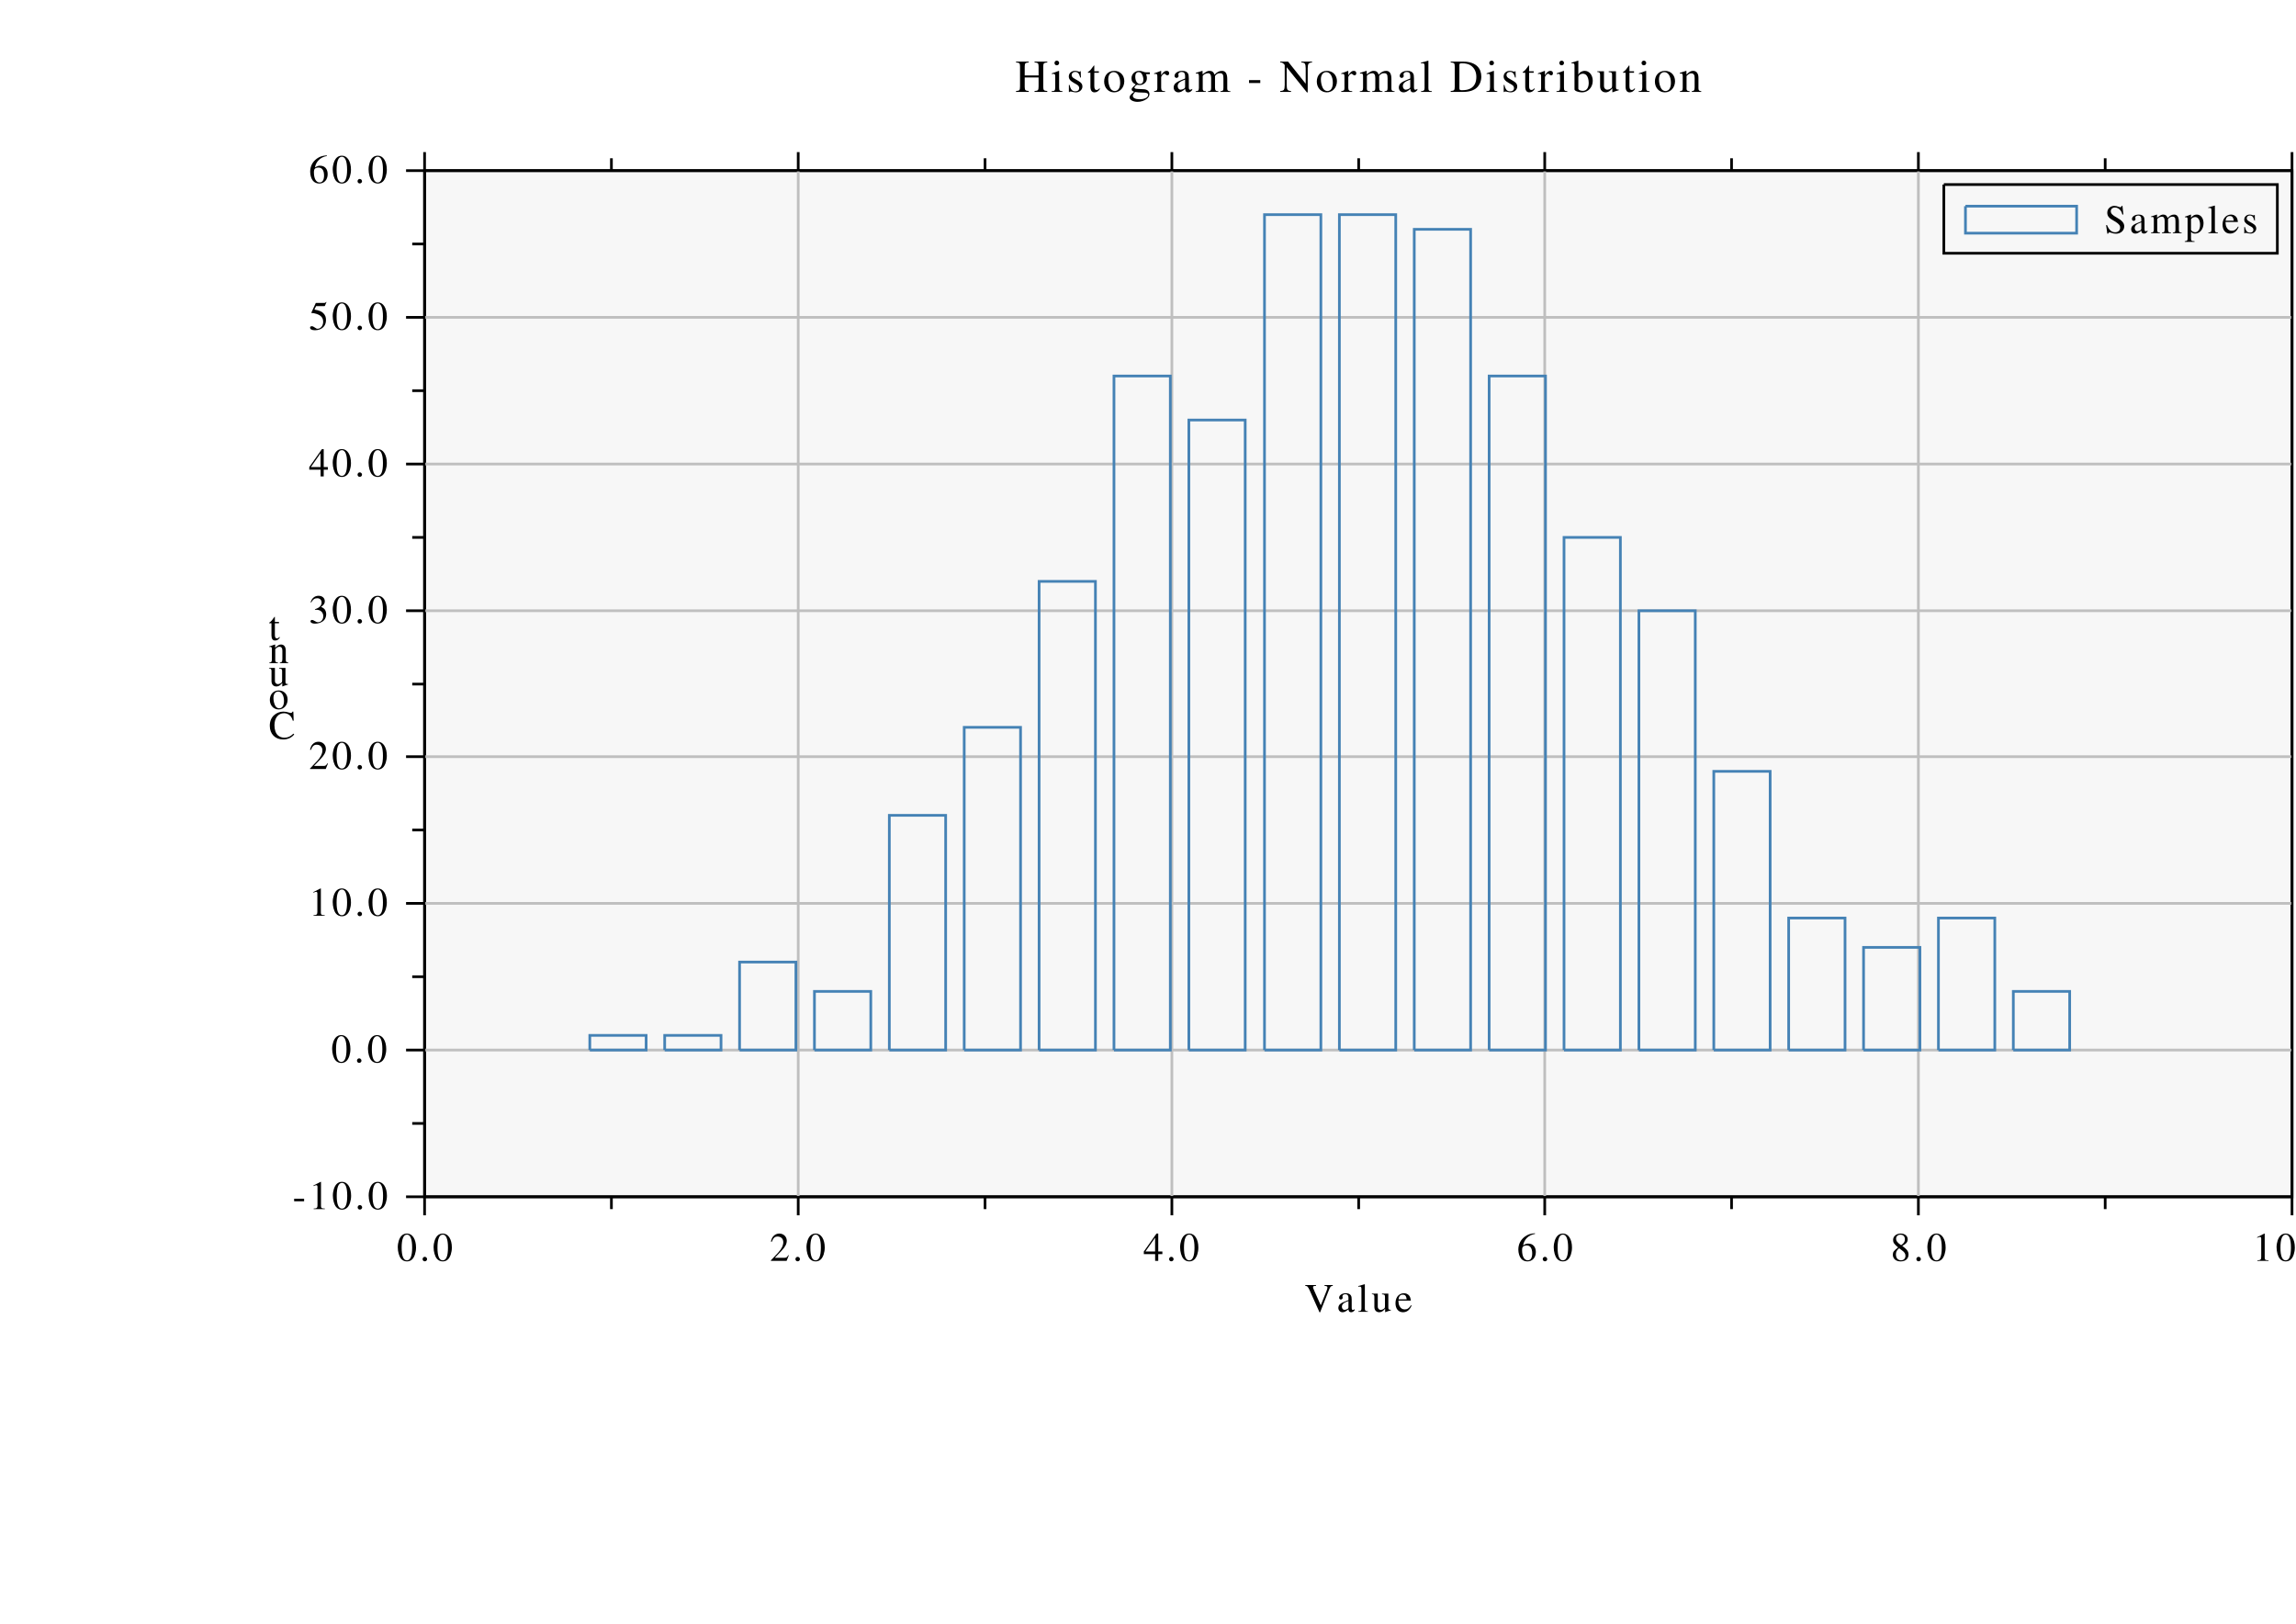
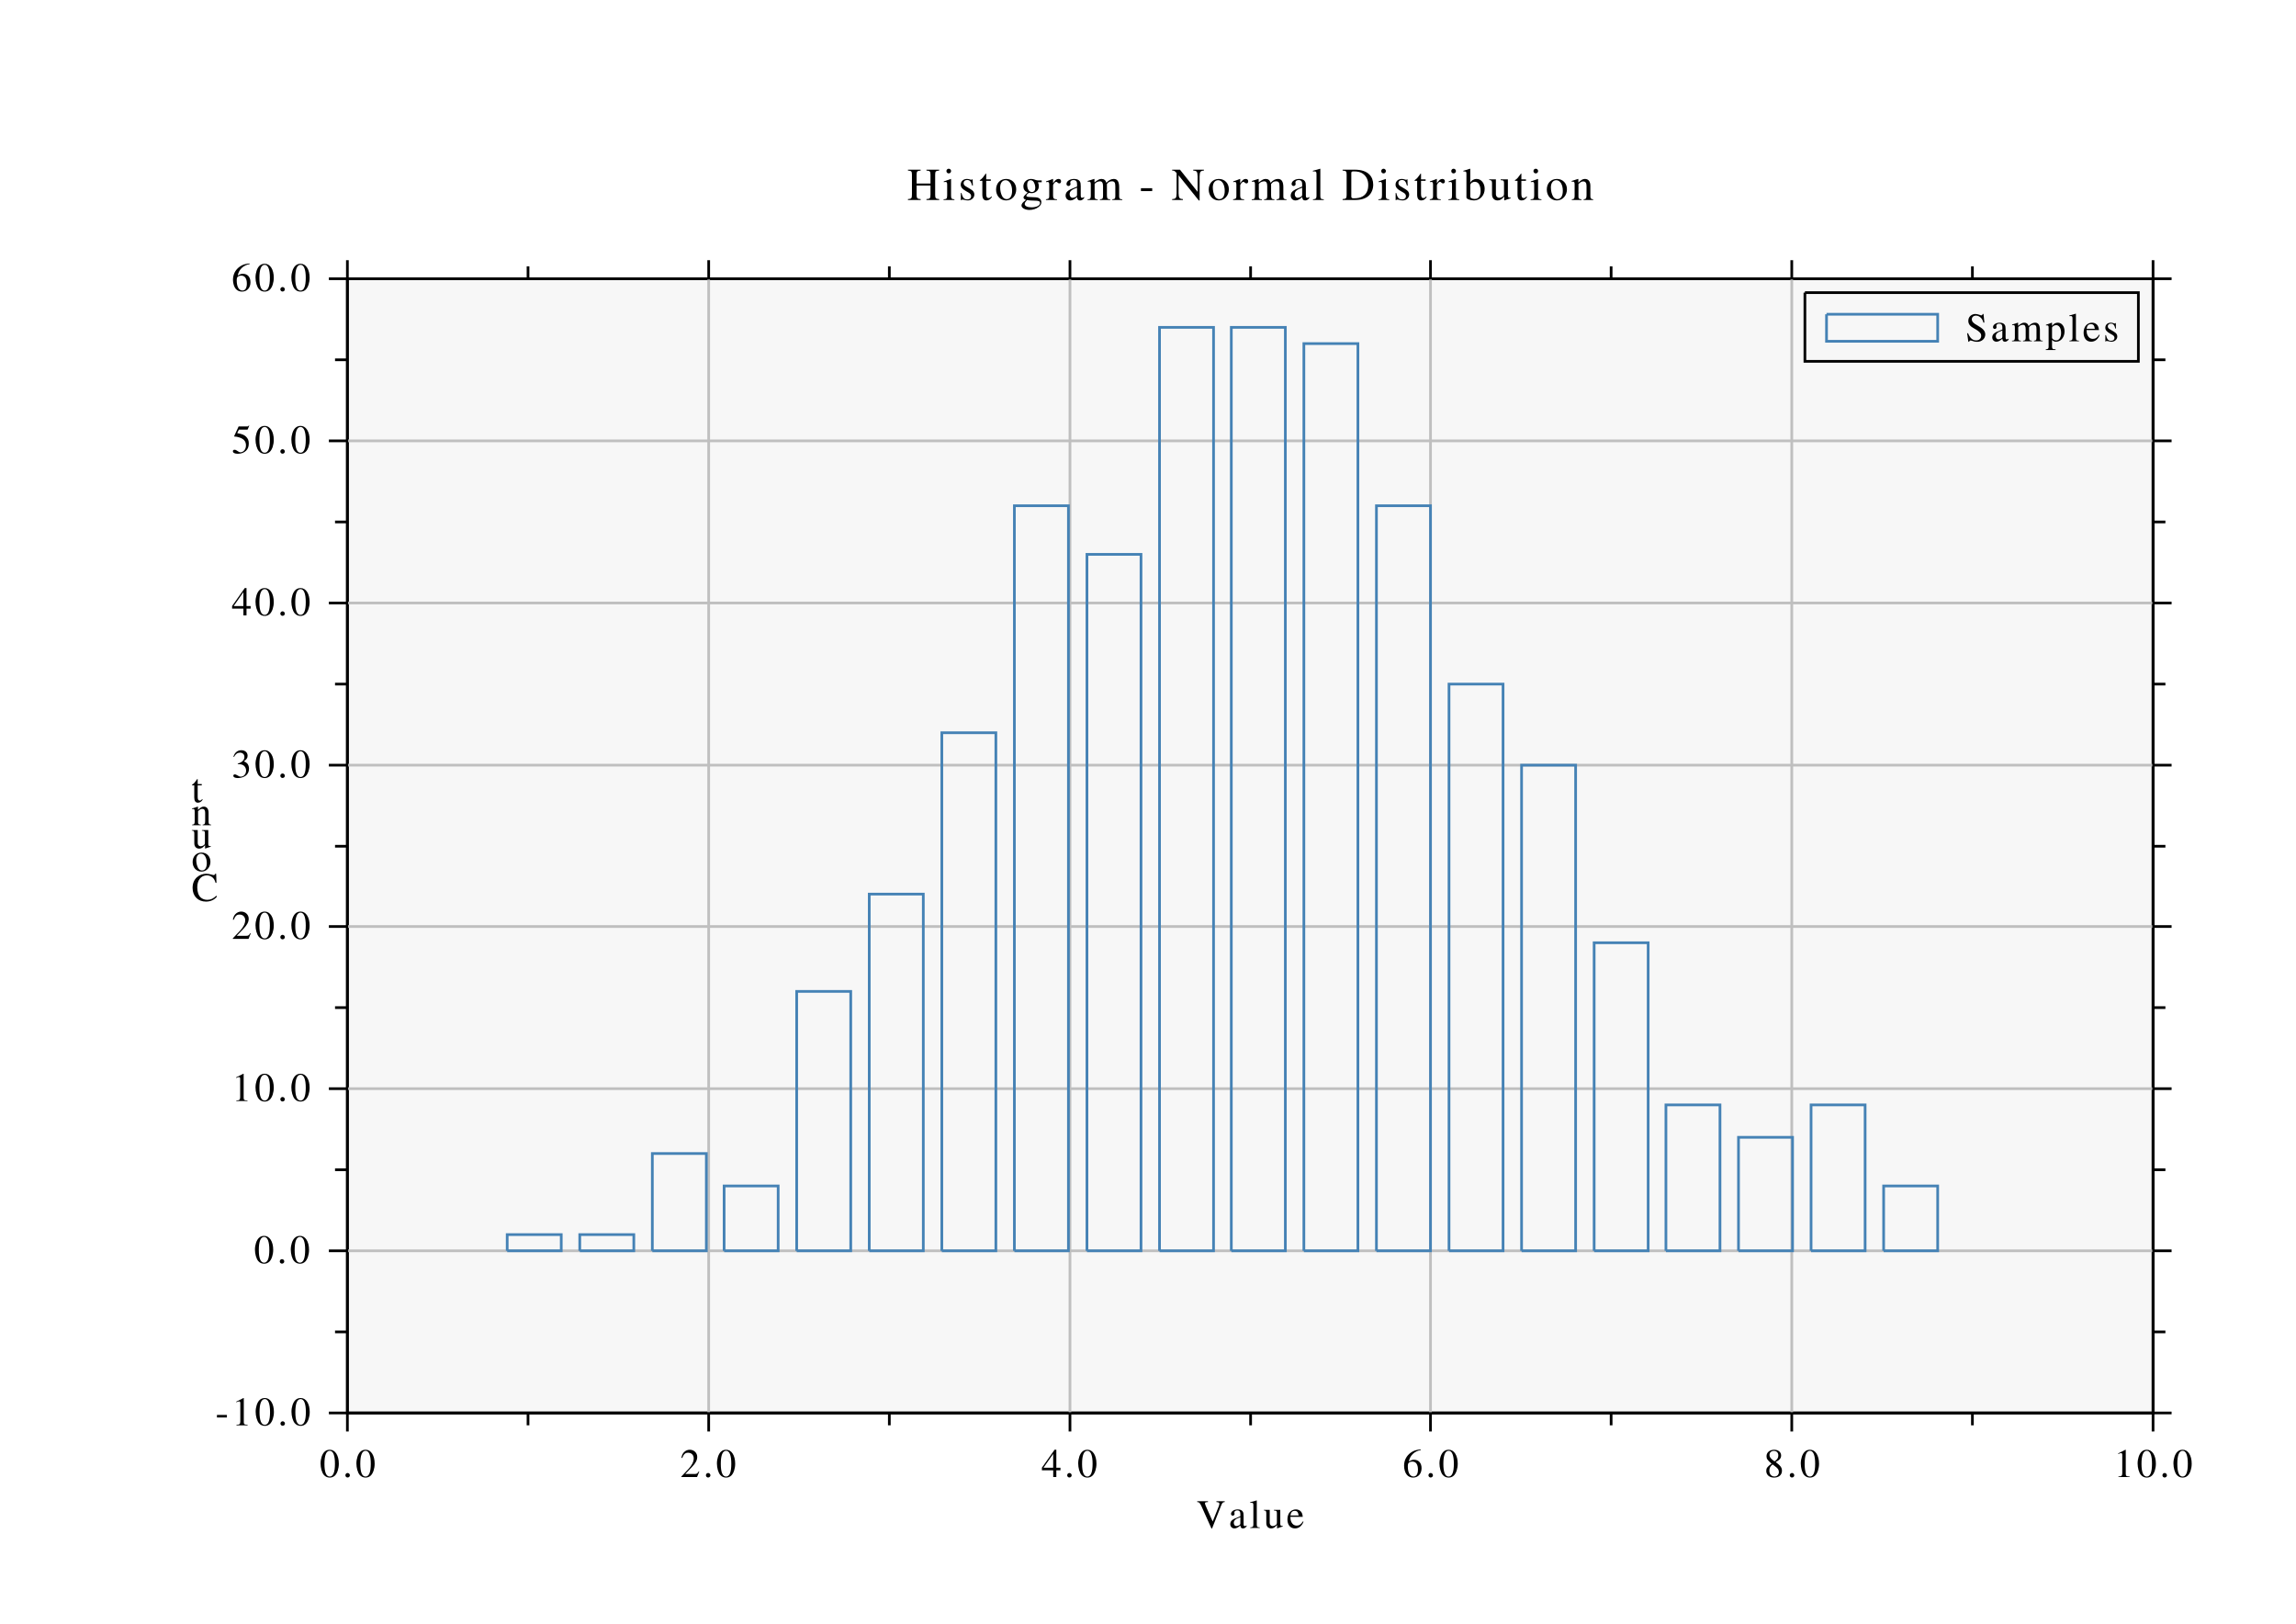
<svg xmlns="http://www.w3.org/2000/svg" width="853" height="603">
  <g fill="none" stroke="#000000" stroke-width="1.000">
-     <rect x="157.74" y="63.38" width="694.78" height="382.16" fill="#f7f7f7" stroke="none" />
-   </g>
-   <g fill="none" stroke="#000000" stroke-width="1.000">
-     <line x1="157.74" y1="444.55" x2="851.52" y2="444.55" />
-     <line x1="157.74" y1="444.55" x2="157.74" y2="451.43" />
-     <line x1="227.15" y1="449.13" x2="227.15" y2="444.55" />
-     <line x1="296.55" y1="444.55" x2="296.55" y2="451.43" />
-     <line x1="365.96" y1="449.13" x2="365.96" y2="444.55" />
-     <line x1="435.37" y1="444.55" x2="435.37" y2="451.43" />
-     <line x1="504.77" y1="449.13" x2="504.77" y2="444.55" />
-     <line x1="573.89" y1="444.55" x2="573.89" y2="451.43" />
-     <line x1="643.30" y1="449.13" x2="643.30" y2="444.55" />
-     <line x1="712.71" y1="444.55" x2="712.71" y2="451.43" />
-     <line x1="782.11" y1="449.13" x2="782.11" y2="444.55" />
-   </g>
-   <g font-family="Times" font-weight="normal" font-style="normal" font-size="15" stroke="none" fill="#000000">
-     <text x="147.42" y="468.35">0</text>
-     <text x="155.95" y="468.35">.</text>
-     <text x="160.73" y="468.35">0</text>
-     <text x="285.94" y="468.35">2</text>
-     <text x="294.47" y="468.35">.</text>
-     <text x="299.26" y="468.35">0</text>
-     <text x="424.76" y="468.35">4</text>
-     <text x="433.29" y="468.35">.</text>
-     <text x="438.07" y="468.35">0</text>
-     <text x="563.57" y="468.35">6</text>
-     <text x="572.10" y="468.35">.</text>
-     <text x="576.88" y="468.35">0</text>
-     <text x="702.38" y="468.35">8</text>
-     <text x="710.91" y="468.35">.</text>
-     <text x="715.69" y="468.35">0</text>
-     <text x="836.89" y="468.35">1</text>
-     <text x="845.42" y="468.35">0</text>
-     <text x="853.95" y="468.35">.</text>
-     <text x="858.74" y="468.35">0</text>
-   </g>
-   <g font-family="Times" font-weight="normal" font-style="normal" font-size="15" stroke="none" fill="#000000">
-     <text x="484.70" y="487.28">V</text>
-     <text x="496.66" y="487.28">a</text>
-     <text x="504.33" y="487.28">l</text>
-     <text x="509.54" y="487.28">u</text>
-     <text x="518.07" y="487.28">e</text>
-   </g>
-   <g fill="none" stroke="#000000" stroke-width="1.000">
-     <line x1="851.52" y1="444.55" x2="851.52" y2="451.43" />
-     <line x1="157.74" y1="444.55" x2="157.74" y2="63.38" />
-     <line x1="150.86" y1="444.55" x2="157.74" y2="444.55" />
-     <line x1="157.74" y1="417.30" x2="153.15" y2="417.30" />
-     <line x1="150.86" y1="390.05" x2="157.74" y2="390.05" />
-     <line x1="157.74" y1="362.81" x2="153.15" y2="362.81" />
-     <line x1="150.86" y1="335.56" x2="157.74" y2="335.56" />
-     <line x1="157.74" y1="308.31" x2="153.15" y2="308.31" />
-     <line x1="150.86" y1="281.07" x2="157.74" y2="281.07" />
-     <line x1="157.74" y1="254.11" x2="153.15" y2="254.11" />
-     <line x1="150.86" y1="226.86" x2="157.74" y2="226.86" />
-     <line x1="157.74" y1="199.62" x2="153.15" y2="199.62" />
-     <line x1="150.86" y1="172.37" x2="157.74" y2="172.37" />
-     <line x1="157.74" y1="145.12" x2="153.15" y2="145.12" />
-     <line x1="150.86" y1="117.88" x2="157.74" y2="117.88" />
-     <line x1="157.74" y1="90.63" x2="153.15" y2="90.63" />
-   </g>
-   <g font-family="Times" font-weight="normal" font-style="normal" font-size="15" stroke="none" fill="#000000">
-     <text x="108.70" y="449.13">-</text>
-     <text x="114.77" y="449.13">1</text>
-     <text x="123.30" y="449.13">0</text>
-     <text x="131.83" y="449.13">.</text>
-     <text x="136.61" y="449.13">0</text>
-     <text x="123.04" y="394.64">0</text>
-     <text x="131.57" y="394.64">.</text>
-     <text x="136.35" y="394.64">0</text>
-     <text x="114.72" y="340.15">1</text>
-     <text x="123.25" y="340.15">0</text>
-     <text x="131.78" y="340.15">.</text>
-     <text x="136.57" y="340.15">0</text>
-     <text x="114.72" y="285.66">2</text>
-     <text x="123.25" y="285.66">0</text>
-     <text x="131.78" y="285.66">.</text>
-     <text x="136.57" y="285.66">0</text>
-     <text x="114.72" y="231.45">3</text>
-     <text x="123.25" y="231.45">0</text>
-     <text x="131.78" y="231.45">.</text>
-     <text x="136.57" y="231.45">0</text>
-     <text x="114.72" y="176.96">4</text>
-     <text x="123.25" y="176.96">0</text>
-     <text x="131.78" y="176.96">.</text>
-     <text x="136.57" y="176.96">0</text>
-     <text x="114.72" y="122.46">5</text>
-     <text x="123.25" y="122.46">0</text>
-     <text x="131.78" y="122.46">.</text>
-     <text x="136.57" y="122.46">0</text>
-     <text x="114.72" y="67.97">6</text>
-     <text x="123.25" y="67.97">0</text>
-     <text x="131.78" y="67.97">.</text>
-     <text x="136.57" y="67.97">0</text>
-   </g>
-   <g font-family="Times" font-weight="normal" font-style="normal" font-size="15" stroke="none" fill="#000000">
-     <text x="99.81" y="274.47" rotate="-90">C</text>
-     <text x="99.81" y="263.37" rotate="-90">o</text>
-     <text x="99.81" y="254.84" rotate="-90">u</text>
-     <text x="99.81" y="246.31" rotate="-90">n</text>
-     <text x="99.81" y="237.77" rotate="-90">t</text>
-   </g>
-   <g fill="none" stroke="#000000" stroke-width="1.000">
-     <line x1="150.86" y1="63.38" x2="157.74" y2="63.38" />
-     <line x1="157.74" y1="63.38" x2="851.52" y2="63.38" />
-     <line x1="157.74" y1="63.38" x2="157.74" y2="56.50" />
-     <line x1="227.15" y1="58.79" x2="227.15" y2="63.38" />
-     <line x1="296.55" y1="63.38" x2="296.55" y2="56.50" />
-     <line x1="365.96" y1="58.79" x2="365.96" y2="63.38" />
-     <line x1="435.37" y1="63.38" x2="435.37" y2="56.50" />
-     <line x1="504.77" y1="58.79" x2="504.77" y2="63.38" />
-     <line x1="573.89" y1="63.38" x2="573.89" y2="56.50" />
-     <line x1="643.30" y1="58.79" x2="643.30" y2="63.38" />
-     <line x1="712.71" y1="63.38" x2="712.71" y2="56.50" />
-     <line x1="782.11" y1="58.79" x2="782.11" y2="63.38" />
-     <line x1="851.52" y1="63.38" x2="851.52" y2="56.50" />
-     <line x1="851.52" y1="444.55" x2="851.52" y2="63.38" />
-     <line x1="851.52" y1="444.55" x2="851.52" y2="444.55" />
-     <line x1="851.52" y1="417.30" x2="851.52" y2="417.30" />
-     <line x1="851.52" y1="390.05" x2="851.52" y2="390.05" />
-     <line x1="851.52" y1="362.81" x2="851.52" y2="362.81" />
-     <line x1="851.52" y1="335.56" x2="851.52" y2="335.56" />
-     <line x1="851.52" y1="308.31" x2="851.52" y2="308.31" />
-     <line x1="851.52" y1="281.07" x2="851.52" y2="281.07" />
-     <line x1="851.52" y1="254.11" x2="851.52" y2="254.11" />
-     <line x1="851.52" y1="226.86" x2="851.52" y2="226.86" />
-     <line x1="851.52" y1="199.62" x2="851.52" y2="199.62" />
-     <line x1="851.52" y1="172.37" x2="851.52" y2="172.37" />
-     <line x1="851.52" y1="145.12" x2="851.52" y2="145.12" />
-     <line x1="851.52" y1="117.88" x2="851.52" y2="117.88" />
-     <line x1="851.52" y1="90.63" x2="851.52" y2="90.63" />
-     <line x1="851.52" y1="63.38" x2="851.52" y2="63.38" />
-     <polyline points="  157.74, 63.38 851.52, 63.38 851.52, 444.55 157.74, 444.55 157.74, 63.38" />
+     <rect x="129.06" y="103.54" width="671.83" height="422.31" fill="#f7f7f7" stroke="none" />
+   </g>
+   <g fill="none" stroke="#000000" stroke-width="1.000">
+     <line x1="129.06" y1="524.85" x2="799.89" y2="524.85" />
+     <line x1="129.06" y1="524.85" x2="129.06" y2="531.73" />
+     <line x1="196.17" y1="529.44" x2="196.17" y2="524.85" />
+     <line x1="263.29" y1="524.85" x2="263.29" y2="531.73" />
+     <line x1="330.40" y1="529.44" x2="330.40" y2="524.85" />
+     <line x1="397.51" y1="524.85" x2="397.51" y2="531.73" />
+     <line x1="464.62" y1="529.44" x2="464.62" y2="524.85" />
+     <line x1="531.45" y1="524.85" x2="531.45" y2="531.73" />
+     <line x1="598.56" y1="529.44" x2="598.56" y2="524.85" />
+     <line x1="665.67" y1="524.85" x2="665.67" y2="531.73" />
+     <line x1="732.78" y1="529.44" x2="732.78" y2="524.85" />
+   </g>
+   <g font-family="Times" font-weight="normal" font-style="normal" font-size="15" stroke="none" fill="#000000">
+     <text x="118.74" y="548.65">0</text>
+     <text x="127.27" y="548.65">.</text>
+     <text x="132.05" y="548.65">0</text>
+     <text x="252.67" y="548.65">2</text>
+     <text x="261.21" y="548.65">.</text>
+     <text x="265.99" y="548.65">0</text>
+     <text x="386.90" y="548.65">4</text>
+     <text x="395.43" y="548.65">.</text>
+     <text x="400.21" y="548.65">0</text>
+     <text x="521.12" y="548.65">6</text>
+     <text x="529.65" y="548.65">.</text>
+     <text x="534.43" y="548.65">0</text>
+     <text x="655.35" y="548.65">8</text>
+     <text x="663.88" y="548.65">.</text>
+     <text x="668.66" y="548.65">0</text>
+     <text x="785.27" y="548.65">1</text>
+     <text x="793.80" y="548.65">0</text>
+     <text x="802.33" y="548.65">.</text>
+     <text x="807.11" y="548.65">0</text>
+   </g>
+   <g font-family="Times" font-weight="normal" font-style="normal" font-size="15" stroke="none" fill="#000000">
+     <text x="444.55" y="567.58">V</text>
+     <text x="456.50" y="567.58">a</text>
+     <text x="464.18" y="567.58">l</text>
+     <text x="469.39" y="567.58">u</text>
+     <text x="477.92" y="567.58">e</text>
+   </g>
+   <g fill="none" stroke="#000000" stroke-width="1.000">
+     <line x1="799.89" y1="524.85" x2="799.89" y2="531.73" />
+     <line x1="129.06" y1="524.85" x2="129.06" y2="103.54" />
+     <line x1="122.18" y1="524.85" x2="129.06" y2="524.85" />
+     <line x1="129.06" y1="494.74" x2="124.47" y2="494.74" />
+     <line x1="122.18" y1="464.62" x2="129.06" y2="464.62" />
+     <line x1="129.06" y1="434.51" x2="124.47" y2="434.51" />
+     <line x1="122.18" y1="404.39" x2="129.06" y2="404.39" />
+     <line x1="129.06" y1="374.28" x2="124.47" y2="374.28" />
+     <line x1="122.18" y1="344.16" x2="129.06" y2="344.16" />
+     <line x1="129.06" y1="314.34" x2="124.47" y2="314.34" />
+     <line x1="122.18" y1="284.22" x2="129.06" y2="284.22" />
+     <line x1="129.06" y1="254.11" x2="124.47" y2="254.11" />
+     <line x1="122.18" y1="223.99" x2="129.06" y2="223.99" />
+     <line x1="129.06" y1="193.88" x2="124.47" y2="193.88" />
+     <line x1="122.18" y1="163.76" x2="129.06" y2="163.76" />
+     <line x1="129.06" y1="133.65" x2="124.47" y2="133.65" />
+   </g>
+   <g font-family="Times" font-weight="normal" font-style="normal" font-size="15" stroke="none" fill="#000000">
+     <text x="80.02" y="529.44">-</text>
+     <text x="86.09" y="529.44">1</text>
+     <text x="94.62" y="529.44">0</text>
+     <text x="103.15" y="529.44">.</text>
+     <text x="107.93" y="529.44">0</text>
+     <text x="94.36" y="469.21">0</text>
+     <text x="102.89" y="469.21">.</text>
+     <text x="107.67" y="469.21">0</text>
+     <text x="86.04" y="408.98">1</text>
+     <text x="94.57" y="408.98">0</text>
+     <text x="103.10" y="408.98">.</text>
+     <text x="107.89" y="408.98">0</text>
+     <text x="86.04" y="348.75">2</text>
+     <text x="94.57" y="348.75">0</text>
+     <text x="103.10" y="348.75">.</text>
+     <text x="107.89" y="348.75">0</text>
+     <text x="86.04" y="288.81">3</text>
+     <text x="94.57" y="288.81">0</text>
+     <text x="103.10" y="288.81">.</text>
+     <text x="107.89" y="288.81">0</text>
+     <text x="86.04" y="228.58">4</text>
+     <text x="94.57" y="228.58">0</text>
+     <text x="103.10" y="228.58">.</text>
+     <text x="107.89" y="228.58">0</text>
+     <text x="86.04" y="168.35">5</text>
+     <text x="94.57" y="168.35">0</text>
+     <text x="103.10" y="168.35">.</text>
+     <text x="107.89" y="168.35">0</text>
+     <text x="86.04" y="108.12">6</text>
+     <text x="94.57" y="108.12">0</text>
+     <text x="103.10" y="108.12">.</text>
+     <text x="107.89" y="108.12">0</text>
+   </g>
+   <g font-family="Times" font-weight="normal" font-style="normal" font-size="15" stroke="none" fill="#000000">
+     <text x="71.13" y="334.70" rotate="-90">C</text>
+     <text x="71.13" y="323.60" rotate="-90">o</text>
+     <text x="71.13" y="315.07" rotate="-90">u</text>
+     <text x="71.13" y="306.53" rotate="-90">n</text>
+     <text x="71.13" y="298.00" rotate="-90">t</text>
+   </g>
+   <g fill="none" stroke="#000000" stroke-width="1.000">
+     <line x1="122.18" y1="103.54" x2="129.06" y2="103.54" />
+     <line x1="129.06" y1="103.54" x2="799.89" y2="103.54" />
+     <line x1="129.06" y1="103.54" x2="129.06" y2="96.65" />
+     <line x1="196.17" y1="98.95" x2="196.17" y2="103.54" />
+     <line x1="263.29" y1="103.54" x2="263.29" y2="96.65" />
+     <line x1="330.40" y1="98.95" x2="330.40" y2="103.54" />
+     <line x1="397.51" y1="103.54" x2="397.51" y2="96.65" />
+     <line x1="464.62" y1="98.95" x2="464.62" y2="103.54" />
+     <line x1="531.45" y1="103.54" x2="531.45" y2="96.65" />
+     <line x1="598.56" y1="98.95" x2="598.56" y2="103.54" />
+     <line x1="665.67" y1="103.54" x2="665.67" y2="96.65" />
+     <line x1="732.78" y1="98.95" x2="732.78" y2="103.54" />
+     <line x1="799.89" y1="103.54" x2="799.89" y2="96.65" />
+     <line x1="799.89" y1="524.85" x2="799.89" y2="103.54" />
+     <line x1="806.78" y1="524.85" x2="799.89" y2="524.85" />
+     <line x1="799.89" y1="494.74" x2="804.48" y2="494.74" />
+     <line x1="806.78" y1="464.62" x2="799.89" y2="464.62" />
+     <line x1="799.89" y1="434.51" x2="804.48" y2="434.51" />
+     <line x1="806.78" y1="404.39" x2="799.89" y2="404.39" />
+     <line x1="799.89" y1="374.28" x2="804.48" y2="374.28" />
+     <line x1="806.78" y1="344.16" x2="799.89" y2="344.16" />
+     <line x1="799.89" y1="314.34" x2="804.48" y2="314.34" />
+     <line x1="806.78" y1="284.22" x2="799.89" y2="284.22" />
+     <line x1="799.89" y1="254.11" x2="804.48" y2="254.11" />
+     <line x1="806.78" y1="223.99" x2="799.89" y2="223.99" />
+     <line x1="799.89" y1="193.88" x2="804.48" y2="193.88" />
+     <line x1="806.78" y1="163.76" x2="799.89" y2="163.76" />
+     <line x1="799.89" y1="133.65" x2="804.48" y2="133.65" />
+     <line x1="806.78" y1="103.54" x2="799.89" y2="103.54" />
+     <polyline points="  129.06, 103.54 799.89, 103.54 799.89, 524.85 129.06, 524.85 129.06, 103.54" />
  </g>
  <g fill="none" stroke="#bfbfbf" stroke-width="1.000">
-     <line x1="296.55" y1="63.67" x2="296.55" y2="444.26" />
-     <line x1="435.37" y1="444.26" x2="435.37" y2="63.67" />
-     <line x1="573.89" y1="63.67" x2="573.89" y2="444.26" />
-     <line x1="712.71" y1="444.26" x2="712.71" y2="63.67" />
-     <line x1="851.23" y1="390.05" x2="158.03" y2="390.05" />
-     <line x1="158.03" y1="335.56" x2="851.23" y2="335.56" />
-     <line x1="851.23" y1="281.07" x2="158.03" y2="281.07" />
-     <line x1="158.03" y1="226.86" x2="851.23" y2="226.86" />
-     <line x1="851.23" y1="172.37" x2="158.03" y2="172.37" />
-     <line x1="158.03" y1="117.88" x2="851.23" y2="117.88" />
+     <line x1="263.29" y1="103.82" x2="263.29" y2="524.56" />
+     <line x1="397.51" y1="524.56" x2="397.51" y2="103.82" />
+     <line x1="531.45" y1="103.82" x2="531.45" y2="524.56" />
+     <line x1="665.67" y1="524.56" x2="665.67" y2="103.82" />
+     <line x1="799.61" y1="464.62" x2="129.35" y2="464.62" />
+     <line x1="129.35" y1="404.39" x2="799.61" y2="404.39" />
+     <line x1="799.61" y1="344.16" x2="129.35" y2="344.16" />
+     <line x1="129.35" y1="284.22" x2="799.61" y2="284.22" />
+     <line x1="799.61" y1="223.99" x2="129.35" y2="223.99" />
+     <line x1="129.35" y1="163.76" x2="799.61" y2="163.76" />
  </g>
  <g fill="none" stroke="#4582b5" stroke-width="1.000">
-     <polyline points="  219.12, 390.05 240.05, 390.05 240.05, 384.60 219.12, 384.60 219.12, 390.05" />
-     <polyline points="  246.94, 390.05 267.87, 390.05 267.87, 384.60 246.94, 384.60 246.94, 390.05" />
-     <polyline points="  274.76, 390.05 295.69, 390.05 295.69, 357.36 274.76, 357.36 274.76, 390.05" />
-     <polyline points="  302.58, 390.05 323.51, 390.05 323.51, 368.26 302.58, 368.26 302.58, 390.05" />
-     <polyline points="  330.40, 390.05 351.33, 390.05 351.33, 302.86 330.40, 302.86 330.40, 390.05" />
-     <polyline points="  358.22, 390.05 379.15, 390.05 379.15, 270.17 358.22, 270.17 358.22, 390.05" />
-     <polyline points="  386.04, 390.05 406.97, 390.05 406.97, 215.96 386.04, 215.96 386.04, 390.05" />
-     <polyline points="  413.86, 390.05 434.79, 390.05 434.79, 139.67 413.86, 139.67 413.86, 390.05" />
-     <polyline points="  441.68, 390.05 462.61, 390.05 462.61, 156.02 441.68, 156.02 441.68, 390.05" />
-     <polyline points="  469.78, 390.05 490.72, 390.05 490.72, 79.73 469.78, 79.73 469.78, 390.05" />
-     <polyline points="  497.60, 390.05 518.54, 390.05 518.54, 79.73 497.60, 79.73 497.60, 390.05" />
-     <polyline points="  525.42, 390.05 546.36, 390.05 546.36, 85.18 525.42, 85.18 525.42, 390.05" />
-     <polyline points="  553.24, 390.05 574.18, 390.05 574.18, 139.67 553.24, 139.67 553.24, 390.05" />
-     <polyline points="  581.06, 390.05 602.00, 390.05 602.00, 199.62 581.06, 199.62 581.06, 390.05" />
-     <polyline points="  608.88, 390.05 629.82, 390.05 629.82, 226.86 608.88, 226.86 608.88, 390.05" />
-     <polyline points="  636.70, 390.05 657.64, 390.05 657.64, 286.52 636.70, 286.52 636.70, 390.05" />
-     <polyline points="  664.52, 390.05 685.46, 390.05 685.46, 341.01 664.52, 341.01 664.52, 390.05" />
-     <polyline points="  692.34, 390.05 713.28, 390.05 713.28, 351.91 692.34, 351.91 692.34, 390.05" />
-     <polyline points="  720.16, 390.05 741.10, 390.05 741.10, 341.01 720.16, 341.01 720.16, 390.05" />
-     <polyline points="  747.98, 390.05 768.92, 390.05 768.92, 368.26 747.98, 368.26 747.98, 390.05" />
-   </g>
-   <g fill="none" stroke="#000000" stroke-width="1.000">
-     <polyline points="  722.17, 68.55 846.07, 68.55 846.07, 94.07 722.17, 94.07 722.17, 68.55" />
+     <polyline points="  188.43, 464.62 208.51, 464.62 208.51, 458.60 188.43, 458.60 188.43, 464.62" />
+     <polyline points="  215.39, 464.62 235.47, 464.62 235.47, 458.60 215.39, 458.60 215.39, 464.62" />
+     <polyline points="  242.35, 464.62 262.42, 464.62 262.42, 428.48 242.35, 428.48 242.35, 464.62" />
+     <polyline points="  269.02, 464.62 289.10, 464.62 289.10, 440.53 269.02, 440.53 269.02, 464.62" />
+     <polyline points="  295.98, 464.62 316.06, 464.62 316.06, 368.26 295.98, 368.26 295.98, 464.62" />
+     <polyline points="  322.94, 464.62 343.02, 464.62 343.02, 332.12 322.94, 332.12 322.94, 464.62" />
+     <polyline points="  349.90, 464.62 369.98, 464.62 369.98, 272.18 349.90, 272.18 349.90, 464.62" />
+     <polyline points="  376.86, 464.62 396.94, 464.62 396.94, 187.86 376.86, 187.86 376.86, 464.62" />
+     <polyline points="  403.82, 464.62 423.90, 464.62 423.90, 205.92 403.82, 205.92 403.82, 464.62" />
+     <polyline points="  430.78, 464.62 450.85, 464.62 450.85, 121.60 430.78, 121.60 430.78, 464.62" />
+     <polyline points="  457.45, 464.62 477.53, 464.62 477.53, 121.60 457.45, 121.60 457.45, 464.62" />
+     <polyline points="  484.41, 464.62 504.49, 464.62 504.49, 127.63 484.41, 127.63 484.41, 464.62" />
+     <polyline points="  511.37, 464.62 531.45, 464.62 531.45, 187.86 511.37, 187.86 511.37, 464.62" />
+     <polyline points="  538.33, 464.62 558.41, 464.62 558.41, 254.11 538.33, 254.11 538.33, 464.62" />
+     <polyline points="  565.29, 464.62 585.37, 464.62 585.37, 284.22 565.29, 284.22 565.29, 464.62" />
+     <polyline points="  592.25, 464.62 612.32, 464.62 612.32, 350.19 592.25, 350.19 592.25, 464.62" />
+     <polyline points="  618.92, 464.62 639.00, 464.62 639.00, 410.42 618.92, 410.42 618.92, 464.62" />
+     <polyline points="  645.88, 464.62 665.96, 464.62 665.96, 422.46 645.88, 422.46 645.88, 464.62" />
+     <polyline points="  672.84, 464.62 692.92, 464.62 692.92, 410.42 672.84, 410.42 672.84, 464.62" />
+     <polyline points="  699.80, 464.62 719.88, 464.62 719.88, 440.53 699.80, 440.53 699.80, 464.62" />
+   </g>
+   <g fill="none" stroke="#000000" stroke-width="1.000">
+     <polyline points="  670.55, 108.70 794.44, 108.70 794.44, 134.22 670.55, 134.22 670.55, 108.70" />
  </g>
  <g fill="none" stroke="#4582b5" stroke-width="1.000">
-     <polyline points="  730.20, 76.58 771.50, 76.58 771.50, 86.61 730.20, 86.61 730.20, 76.58" />
-   </g>
-   <g font-family="Times" font-weight="normal" font-style="normal" font-size="15" stroke="none" fill="#000000">
-     <text x="781.83" y="86.61">S</text>
-     <text x="791.21" y="86.61">a</text>
-     <text x="798.89" y="86.61">m</text>
-     <text x="811.60" y="86.61">p</text>
-     <text x="820.13" y="86.61">l</text>
-     <text x="825.34" y="86.61">e</text>
-     <text x="833.01" y="86.61">s</text>
+     <polyline points="  678.58, 116.73 719.88, 116.73 719.88, 126.77 678.58, 126.77 678.58, 116.73" />
+   </g>
+   <g font-family="Times" font-weight="normal" font-style="normal" font-size="15" stroke="none" fill="#000000">
+     <text x="730.20" y="126.77">S</text>
+     <text x="739.59" y="126.77">a</text>
+     <text x="747.26" y="126.77">m</text>
+     <text x="759.97" y="126.77">p</text>
+     <text x="768.50" y="126.77">l</text>
+     <text x="773.72" y="126.77">e</text>
+     <text x="781.39" y="126.77">s</text>
  </g>
  <g font-family="Times" font-weight="normal" font-style="normal" font-size="17" stroke="none" fill="#000000">
-     <text x="377.15" y="34.13">H</text>
-     <text x="390.43" y="34.13">i</text>
-     <text x="396.22" y="34.13">s</text>
-     <text x="403.92" y="34.13">t</text>
-     <text x="409.71" y="34.13">o</text>
-     <text x="419.19" y="34.13">g</text>
-     <text x="428.67" y="34.13">r</text>
-     <text x="435.41" y="34.13">a</text>
-     <text x="443.94" y="34.13">m</text>
-     <text x="458.06" y="34.13"> </text>
-     <text x="463.37" y="34.13">-</text>
-     <text x="470.11" y="34.13"> </text>
-     <text x="475.43" y="34.13">N</text>
-     <text x="488.71" y="34.13">o</text>
-     <text x="498.19" y="34.13">r</text>
-     <text x="504.93" y="34.13">m</text>
-     <text x="519.06" y="34.13">a</text>
-     <text x="527.58" y="34.13">l</text>
-     <text x="533.37" y="34.13"> </text>
-     <text x="538.69" y="34.13">D</text>
-     <text x="551.97" y="34.13">i</text>
-     <text x="557.76" y="34.13">s</text>
-     <text x="565.46" y="34.13">t</text>
-     <text x="571.25" y="34.13">r</text>
-     <text x="577.99" y="34.13">i</text>
-     <text x="583.78" y="34.13">b</text>
-     <text x="593.26" y="34.13">u</text>
-     <text x="602.74" y="34.13">t</text>
-     <text x="608.53" y="34.13">i</text>
-     <text x="614.32" y="34.13">o</text>
-     <text x="623.80" y="34.13">n</text>
+     <text x="336.99" y="74.28">H</text>
+     <text x="350.28" y="74.28">i</text>
+     <text x="356.07" y="74.28">s</text>
+     <text x="363.77" y="74.28">t</text>
+     <text x="369.56" y="74.28">o</text>
+     <text x="379.03" y="74.28">g</text>
+     <text x="388.51" y="74.28">r</text>
+     <text x="395.26" y="74.28">a</text>
+     <text x="403.78" y="74.28">m</text>
+     <text x="417.90" y="74.28"> </text>
+     <text x="423.22" y="74.28">-</text>
+     <text x="429.96" y="74.28"> </text>
+     <text x="435.27" y="74.28">N</text>
+     <text x="448.56" y="74.28">o</text>
+     <text x="458.04" y="74.28">r</text>
+     <text x="464.78" y="74.28">m</text>
+     <text x="478.90" y="74.28">a</text>
+     <text x="487.43" y="74.28">l</text>
+     <text x="493.22" y="74.28"> </text>
+     <text x="498.53" y="74.28">D</text>
+     <text x="511.82" y="74.28">i</text>
+     <text x="517.61" y="74.28">s</text>
+     <text x="525.31" y="74.28">t</text>
+     <text x="531.10" y="74.28">r</text>
+     <text x="537.84" y="74.28">i</text>
+     <text x="543.63" y="74.28">b</text>
+     <text x="553.11" y="74.28">u</text>
+     <text x="562.59" y="74.28">t</text>
+     <text x="568.37" y="74.28">i</text>
+     <text x="574.16" y="74.28">o</text>
+     <text x="583.64" y="74.28">n</text>
  </g>
</svg>
